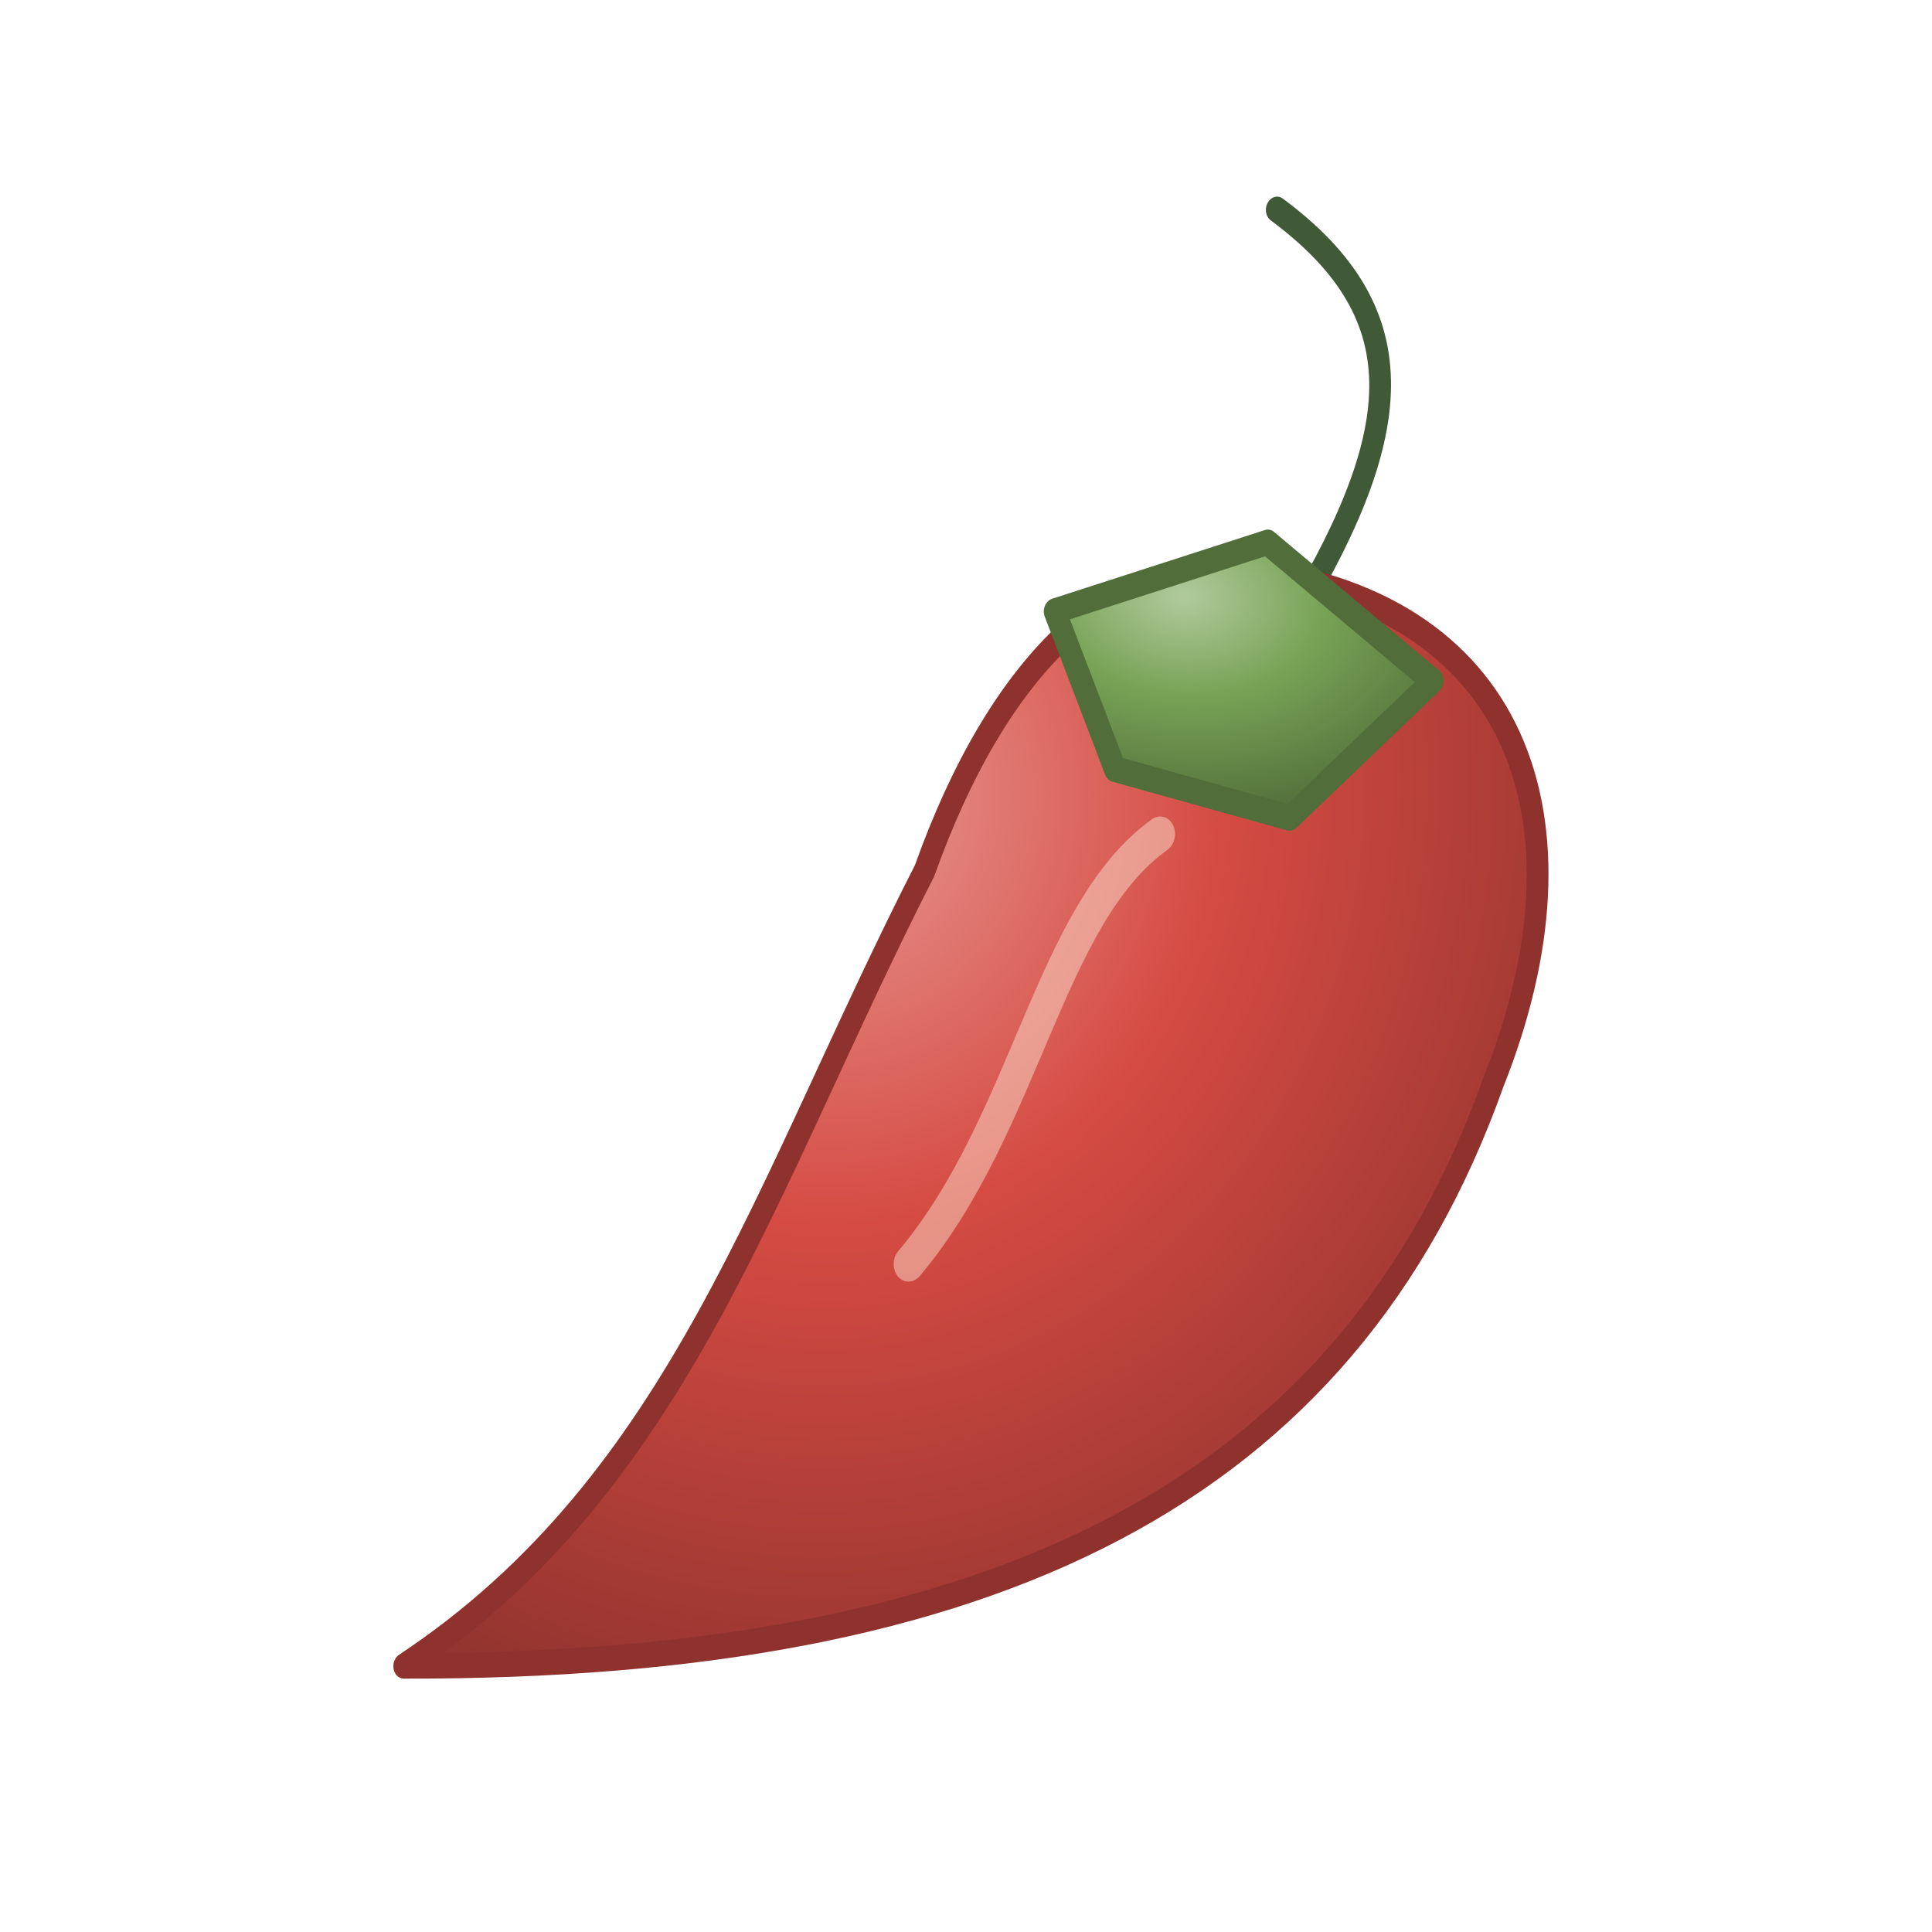
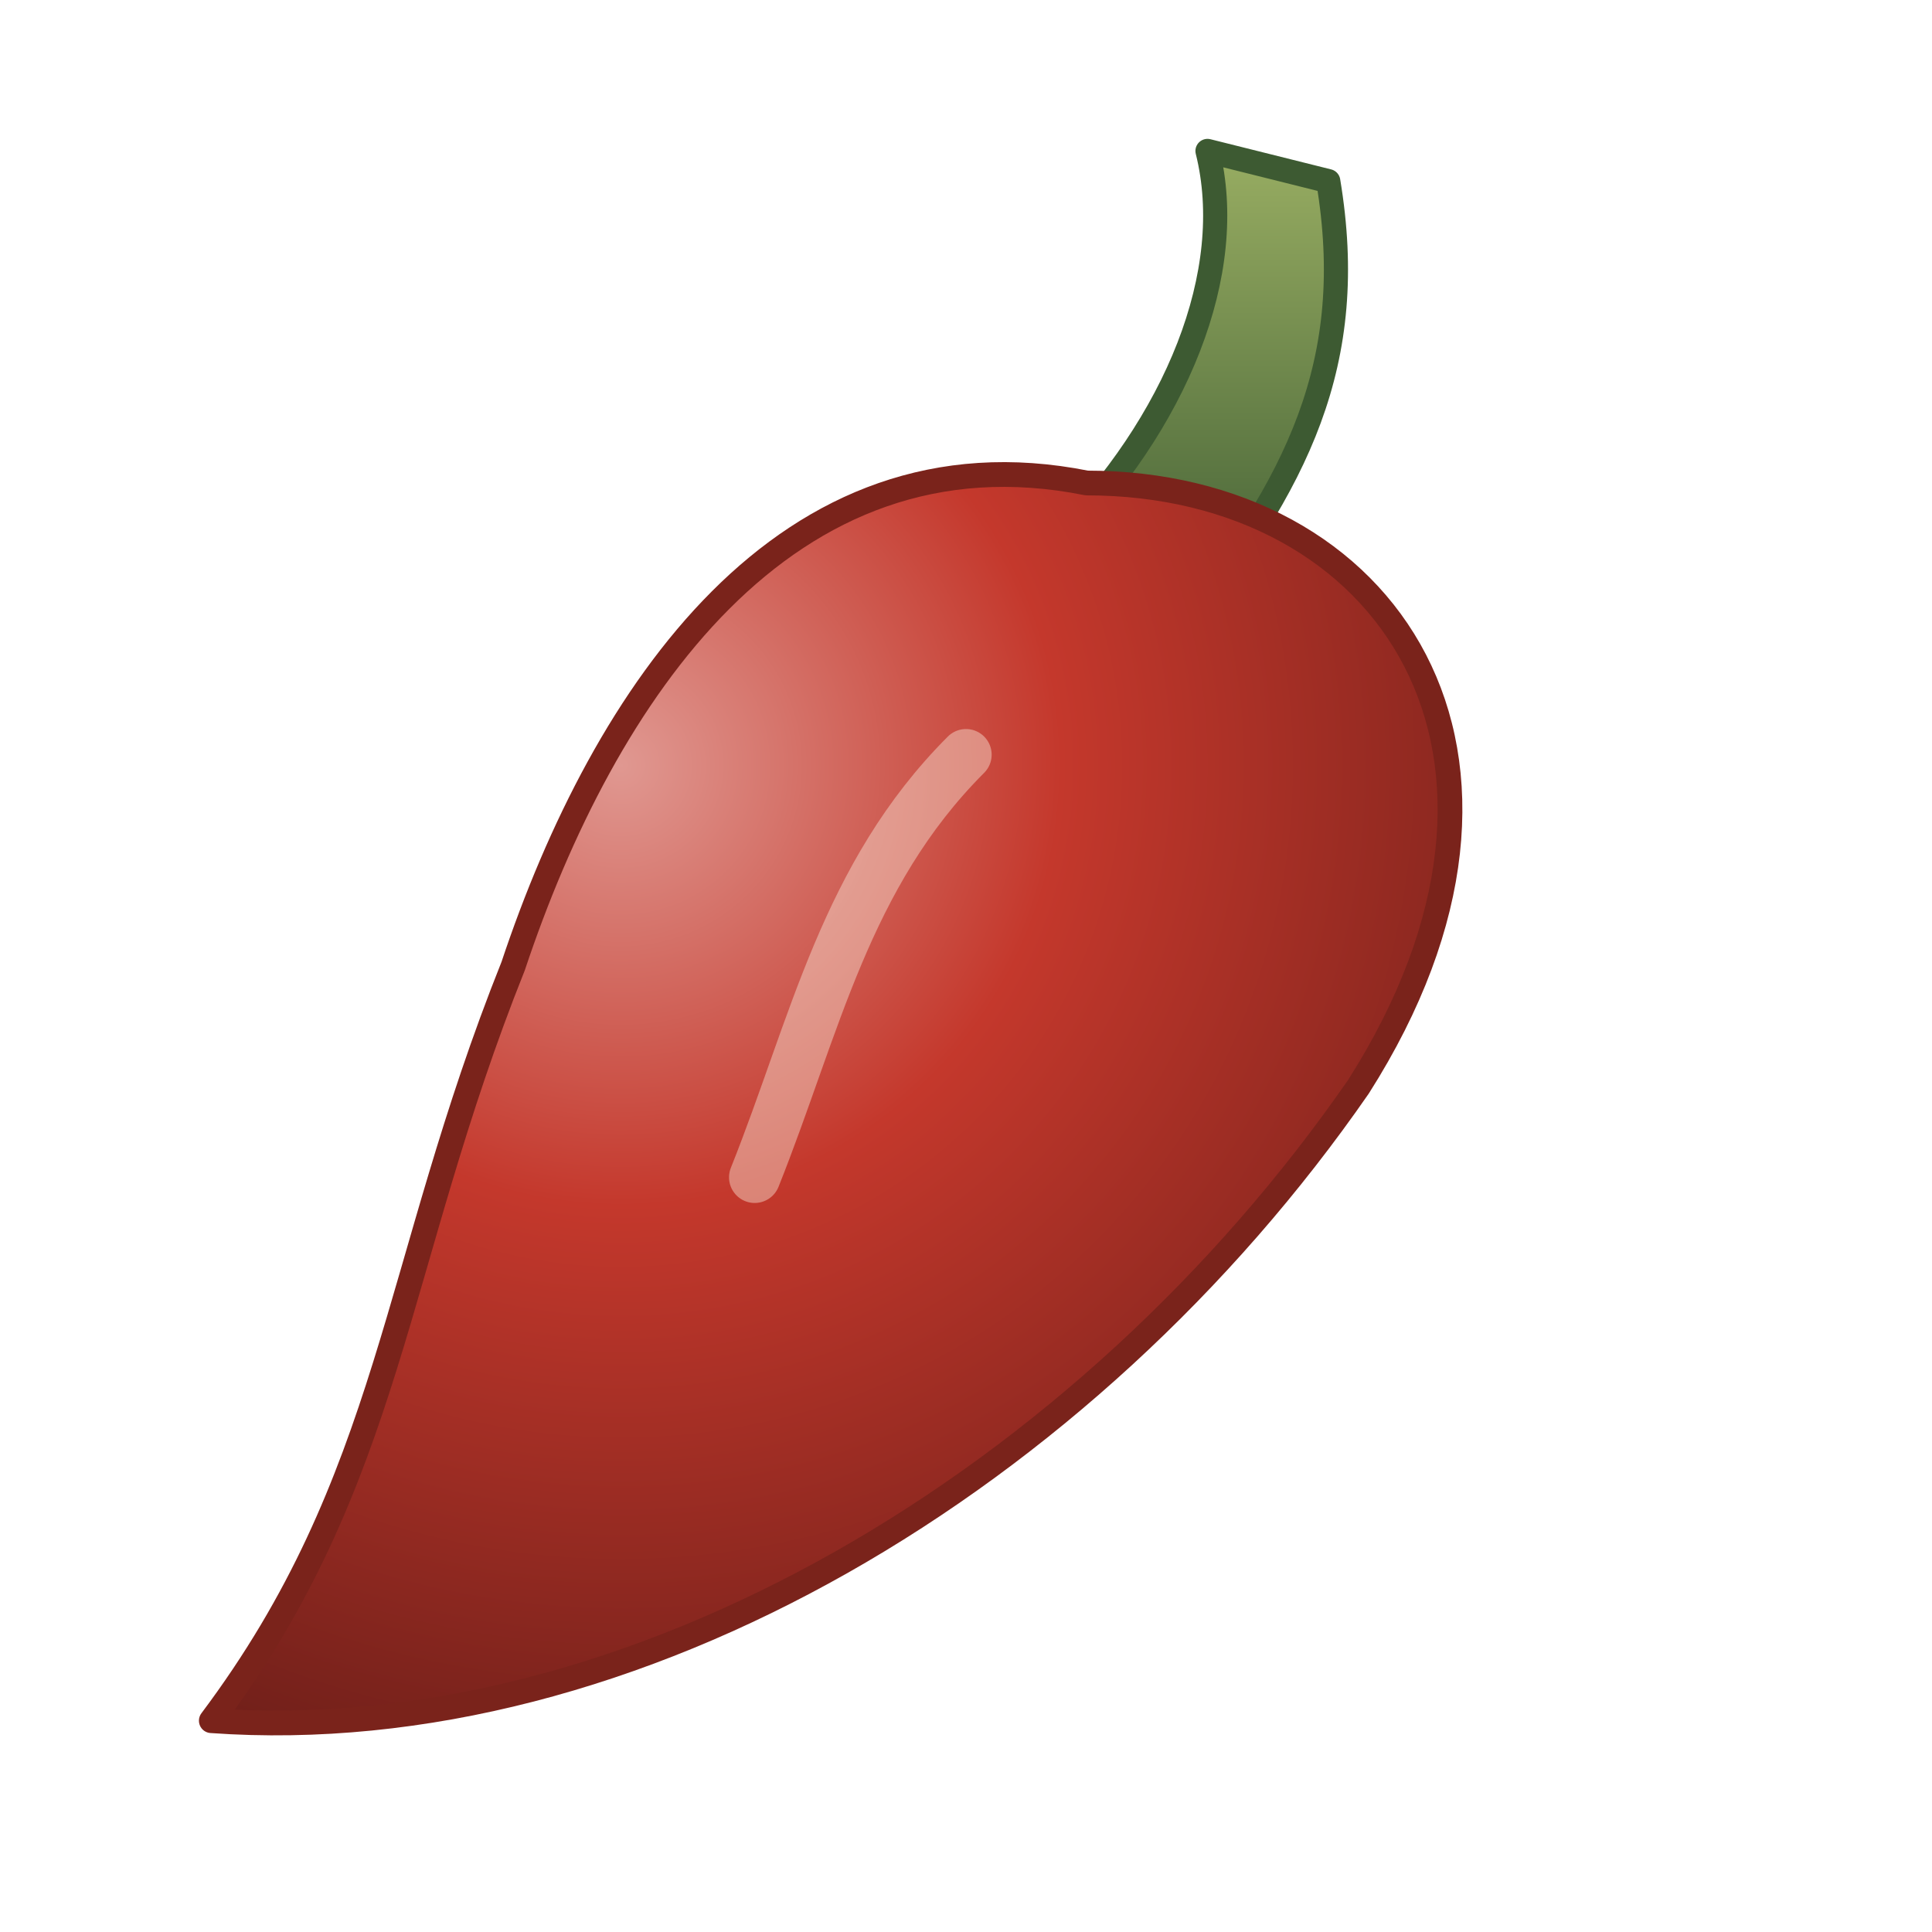
- <svg xmlns="http://www.w3.org/2000/svg" viewBox="0 0 64 64" role="img" aria-label="Aji Cristal Chilli Seeds">
+ <svg xmlns="http://www.w3.org/2000/svg" viewBox="0 0 64 64" role="img">
  <defs>
-     <radialGradient id="shade0" cx="33%" cy="23%" r="86%">
-       <stop stop-color="#e79792" />
-       <stop offset=".42" stop-color="#d54b43" />
-       <stop offset="1" stop-color="#8a312c" />
+     <radialGradient id="pod" cx="33%" cy="23%" r="83%">
+       <stop stop-color="#e09891" />
+       <stop offset=".43" stop-color="#c4382c" />
+       <stop offset="1" stop-color="#72201a" />
    </radialGradient>
-     <radialGradient id="shade1" cx="33%" cy="23%" r="86%">
-       <stop stop-color="#b1ca9d" />
-       <stop offset=".42" stop-color="#78a356" />
-       <stop offset="1" stop-color="#4e6a38" />
-     </radialGradient>
+     <linearGradient id="stem" x2="0" y2="1">
+       <stop stop-color="#98ad62" />
+       <stop offset="1" stop-color="#3d5b32" />
+     </linearGradient>
  </defs>
-   <g transform="translate(32 32) rotate(6) scale(0.8465 1) translate(-32 -32)" stroke="#405a37" stroke-width=".85" stroke-linecap="round" stroke-linejoin="round">
-     <path d="M43 20c4-7 4-11-2-14" fill="none" />
-     <path d="M41 18c11 0 15 7 12 16-4 14-17 21-40 23 10-7 12-17 17-28 2-7 6-11 11-11Z" fill="url(#shade0)" stroke="#8f322d" />
-     <path d="m34 20 8-3 7 4-5 5-7-1Z" fill="url(#shade1)" stroke="#506d3a" />
-     <path d="M39 27c-4 3-4 10-8 15" fill="none" stroke="#fff1dd" stroke-width="1.2" opacity=".44" stroke-linecap="round" />
+   <g stroke-linejoin="round" stroke-linecap="round">
+     <path d="M35 18c4-4 6-9 5-13l4 1c1 6-1 10-5 15Z" fill="url(#stem)" stroke="#3d5a32" stroke-width=".8" />
+     <path d="M36 16c-10-2-16 7-19 16-4 10-4 17-10 25 14 1 29-8 38-21 7-11 1-20-9-20Z" fill="url(#pod)" stroke="#7a231b" stroke-width=".82" />
+     <path d="M32 25c-4 4-5 9-7 14" fill="none" stroke="#fff7e8" stroke-width="1.7" opacity=".4" />
  </g>
</svg>
